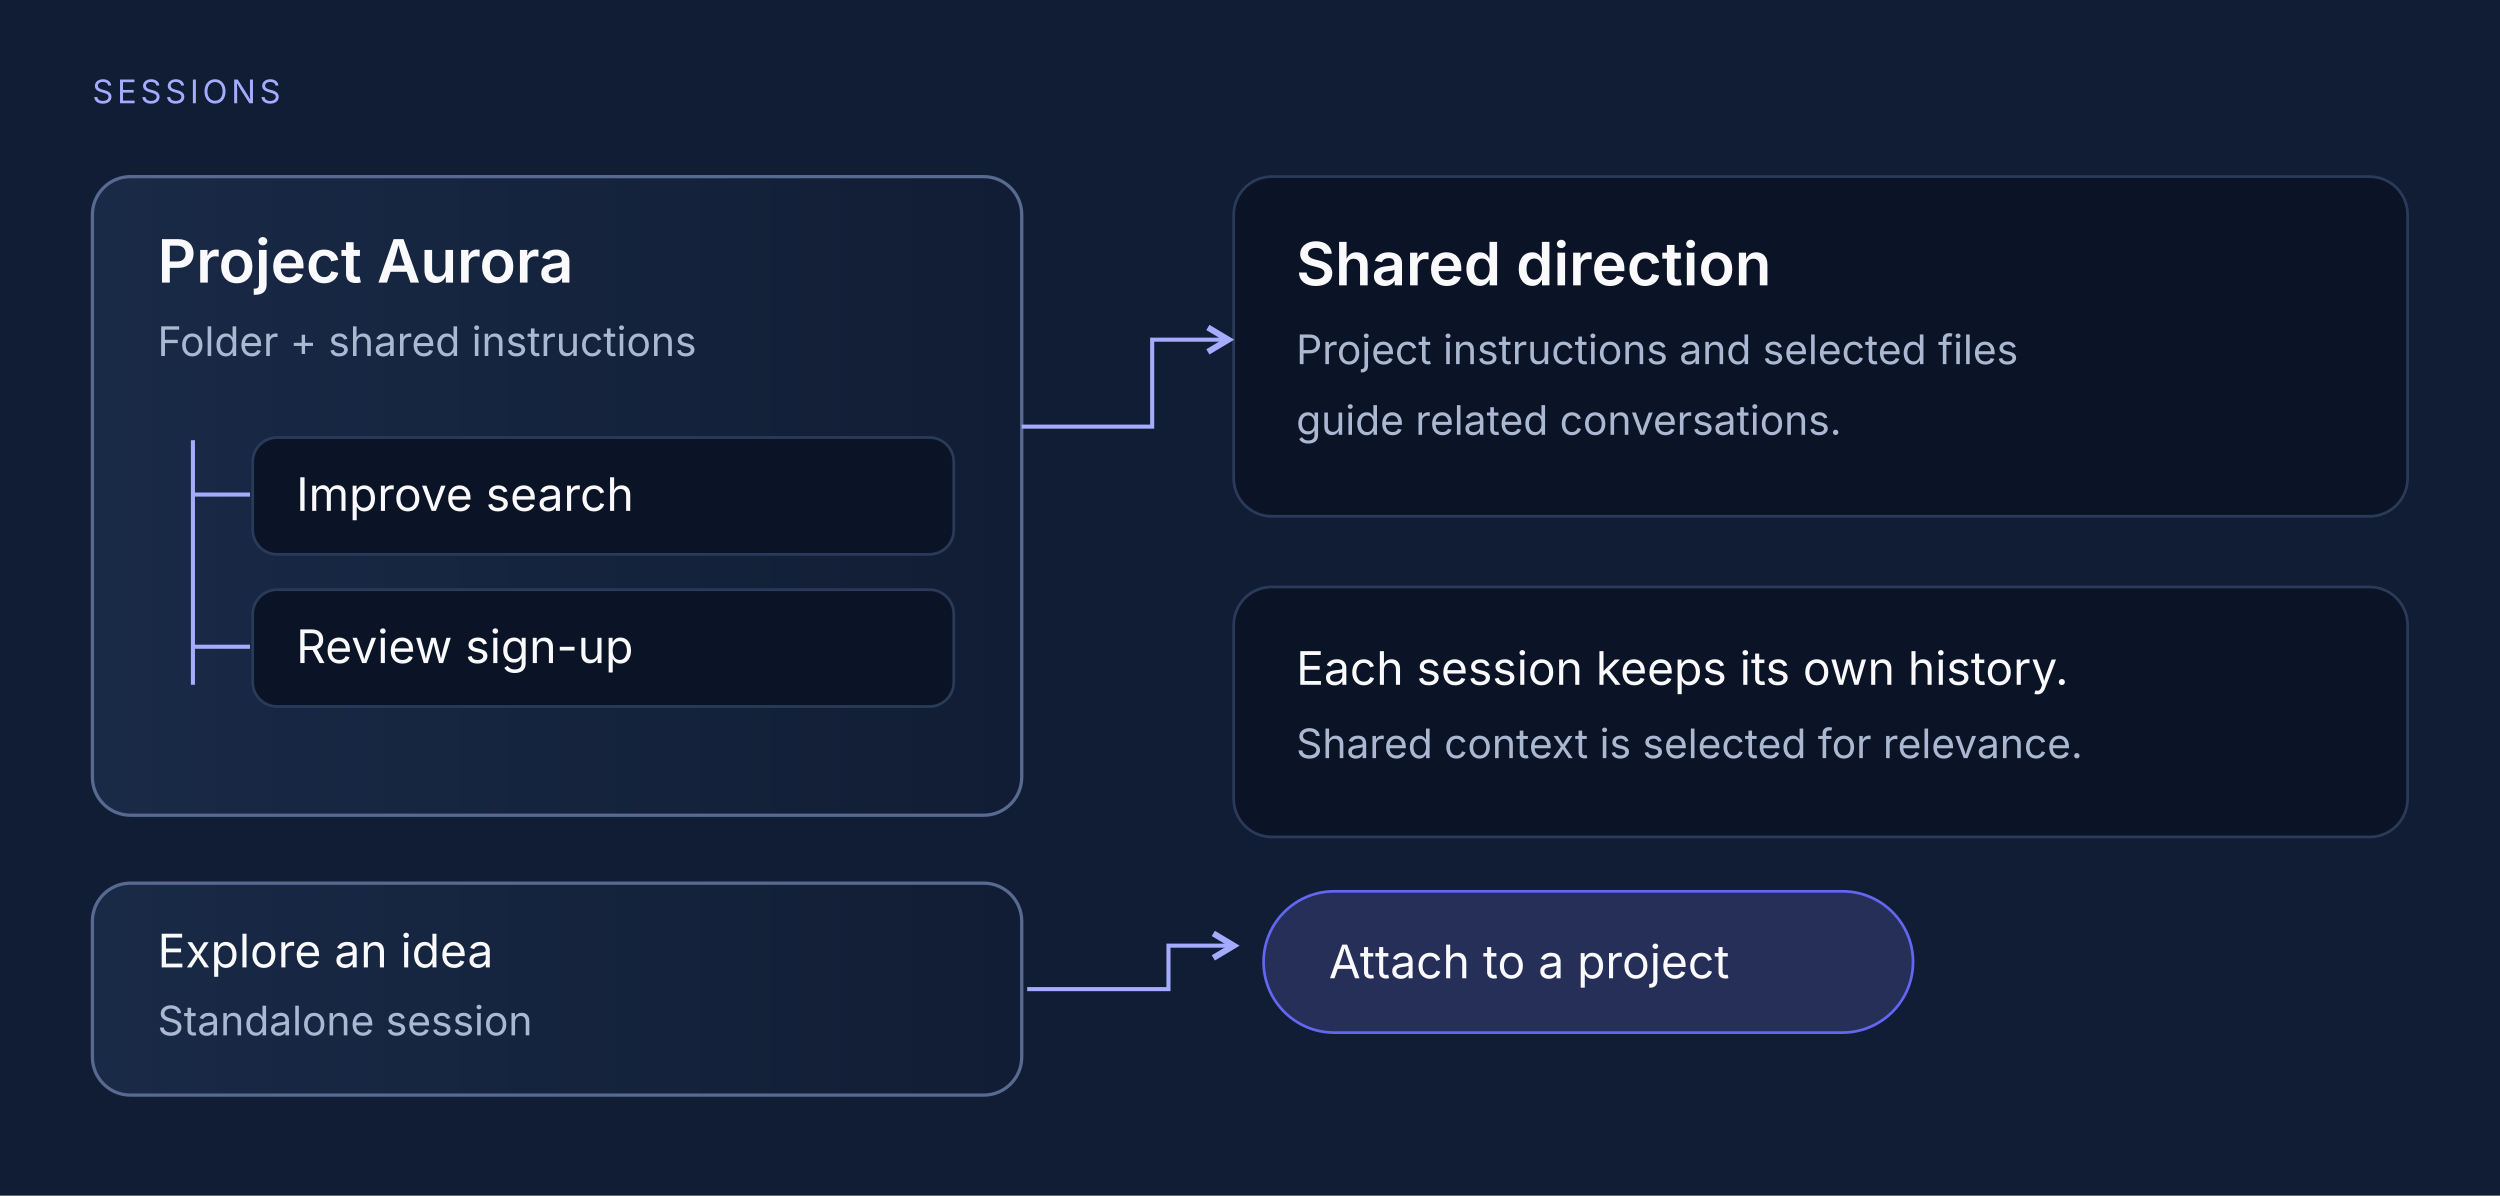
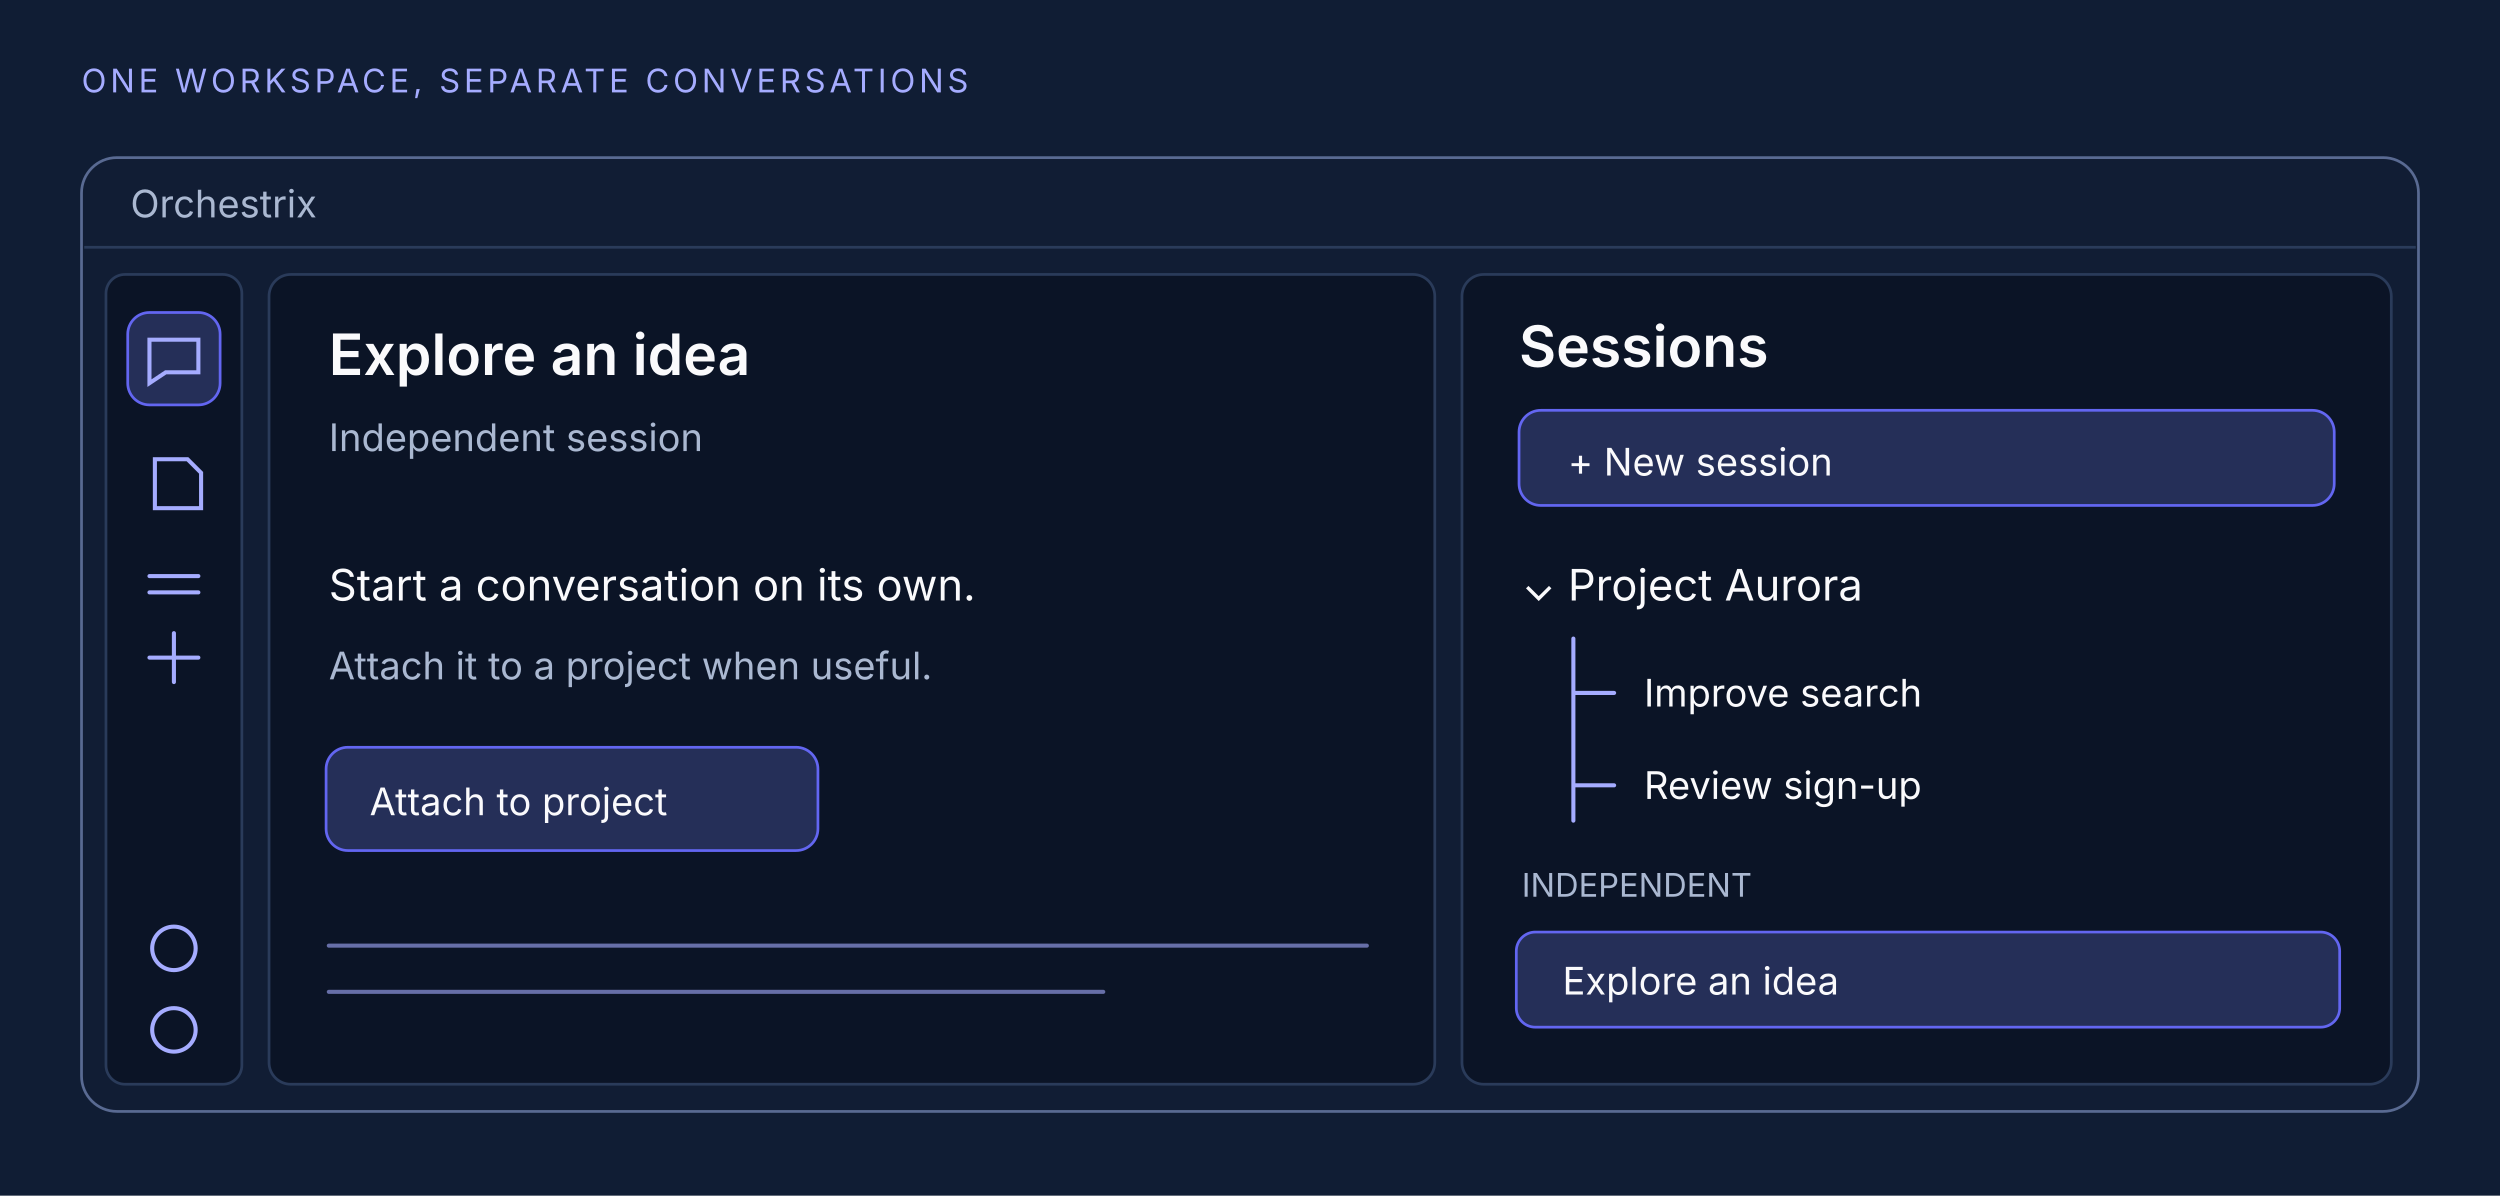
<svg xmlns="http://www.w3.org/2000/svg" width="920" height="440" viewBox="0 0 920 440" role="img" aria-labelledby="title desc">
  <defs>
-     <linearGradient id="g" x1="0" x2="1">
-       <stop stop-color="#192A47" />
-       <stop offset="1" stop-color="#111D34" />
-     </linearGradient>
-     <marker id="arrow" markerWidth="8" markerHeight="8" refX="6" refY="4" orient="auto">
-       <path d="M1 1L6 4L1 7" fill="none" stroke="#A5ACFF" stroke-width="1.5" />
-     </marker>
-     <style>text{font-family:Inter,Segoe UI,Arial,sans-serif;fill:#FAFAFC;font-size:17px}.muted{fill:#AAB8D1;font-size:15px}.small{font-size:12px;letter-spacing:1.4px;fill:#A5ACFF}.title{font-size:22px;font-weight:600}.panel{fill:url(#g);stroke:#596A92;stroke-width:1.2}.line{fill:none;stroke:#A5ACFF;stroke-width:1.5}.pill{fill:#252F58;stroke:#6366F1}.soft{fill:#0B1426;stroke:#2A3B5A}</style>
+     <style>text{font-family:Inter,Segoe UI,Arial,sans-serif;fill:#FAFAFC;font-size:16px}.muted{fill:#AAB8D1;font-size:14px}.eyebrow{fill:#A5ACFF;font-size:12px;letter-spacing:1.4px}.title{font-size:21px;font-weight:600}.surface{fill:#111D34;stroke:#596A92}.panel{fill:#0B1426;stroke:#2A3B5A}.accent{fill:#252F58;stroke:#6366F1}.line{fill:none;stroke:#A5ACFF;stroke-width:1.5;stroke-linecap:round}</style>
  </defs>
  <rect width="920" height="440" fill="#101D34" />
-   <text class="small" x="34" y="38">SESSIONS</text>
-   <rect class="panel" x="34" y="65" width="342" height="235" rx="14" />
-   <text class="title" x="58" y="104">Project Aurora</text>
-   <text class="muted" x="58" y="131">Folder + shared instructions</text>
-   <path class="line" d="M71 162V252M71 182H92M71 238H92" />
-   <rect class="soft" x="93" y="161" width="258" height="43" rx="9" />
-   <text x="109" y="188">Improve search</text>
-   <rect class="soft" x="93" y="217" width="258" height="43" rx="9" />
-   <text x="109" y="244">Review sign-up</text>
-   <rect class="panel" x="34" y="325" width="342" height="78" rx="14" />
-   <text x="58" y="356">Explore an idea</text>
-   <text class="muted" x="58" y="381">Standalone session</text>
-   <rect class="soft" x="454" y="65" width="432" height="125" rx="14" />
-   <text class="title" x="477" y="105">Shared direction</text>
-   <text class="muted" x="477" y="134">Project instructions and selected files</text>
-   <text class="muted" x="477" y="160">guide related conversations.</text>
-   <path class="line" d="M376 157H424V125H452" marker-end="url(#arrow)" />
-   <rect class="soft" x="454" y="216" width="432" height="92" rx="14" />
-   <text x="477" y="252">Each session keeps its own history.</text>
-   <text class="muted" x="477" y="279">Shared context is selected for relevance.</text>
-   <path class="line" d="M378 364H430V348H454" marker-end="url(#arrow)" />
-   <rect class="pill" x="465" y="328" width="239" height="52" rx="26" />
-   <text x="489" y="360">Attach to a project</text>
+   <text class="eyebrow" x="30" y="34">ONE WORKSPACE, SEPARATE CONVERSATIONS</text>
+   <rect class="surface" x="30" y="58" width="860" height="351" rx="13" />
+   <path d="M31 91h858" stroke="#2A3B5A" />
+   <text class="muted" x="48" y="80">Orchestrix</text>
+   <rect class="panel" x="39" y="101" width="50" height="298" rx="7" />
+   <rect class="accent" x="47" y="115" width="34" height="34" rx="8" />
+   <g class="line">
+     <path d="M55 125h18v12H61l-6 4Z" />
+     <path d="M57 169h12l5 5v13H57Z" />
+     <path d="M55 212h18m-18 6h18m-18 24h18m-9-9v18" />
+     <circle cx="64" cy="349" r="8" />
+     <circle cx="64" cy="379" r="8" />
+   </g>
+   <rect class="panel" x="99" y="101" width="429" height="298" rx="8" />
+   <text class="title" x="121" y="138">Explore an idea</text>
+   <text class="muted" x="121" y="166">Independent session</text>
+   <text x="121" y="221">Start a conversation on its own.</text>
+   <text class="muted" x="121" y="250">Attach it to a project when useful.</text>
+   <rect class="accent" x="120" y="275" width="181" height="38" rx="8" />
+   <text x="136" y="300" style="font-size:14px">Attach to project</text>
+   <path class="line" d="M121 348h382m-382 17h285" opacity=".6" />
+   <rect class="panel" x="538" y="101" width="342" height="298" rx="8" />
+   <text class="title" x="559" y="135">Sessions</text>
+   <rect class="accent" x="559" y="151" width="300" height="35" rx="8" />
+   <text x="577" y="175" style="font-size:14px">+ New session</text>
+   <text x="560" y="221">⌄  Project Aurora</text>
+   <path class="line" d="M579 235v67m0-47h15m-15 34h15" />
+   <text x="605" y="260" style="font-size:14px">Improve search</text>
+   <text x="605" y="294" style="font-size:14px">Review sign-up</text>
+   <text class="muted" x="560" y="330" style="font-size:12px">INDEPENDENT</text>
+   <rect class="accent" x="558" y="343" width="303" height="35" rx="7" />
+   <text x="575" y="366" style="font-size:14px">Explore an idea</text>
</svg>
